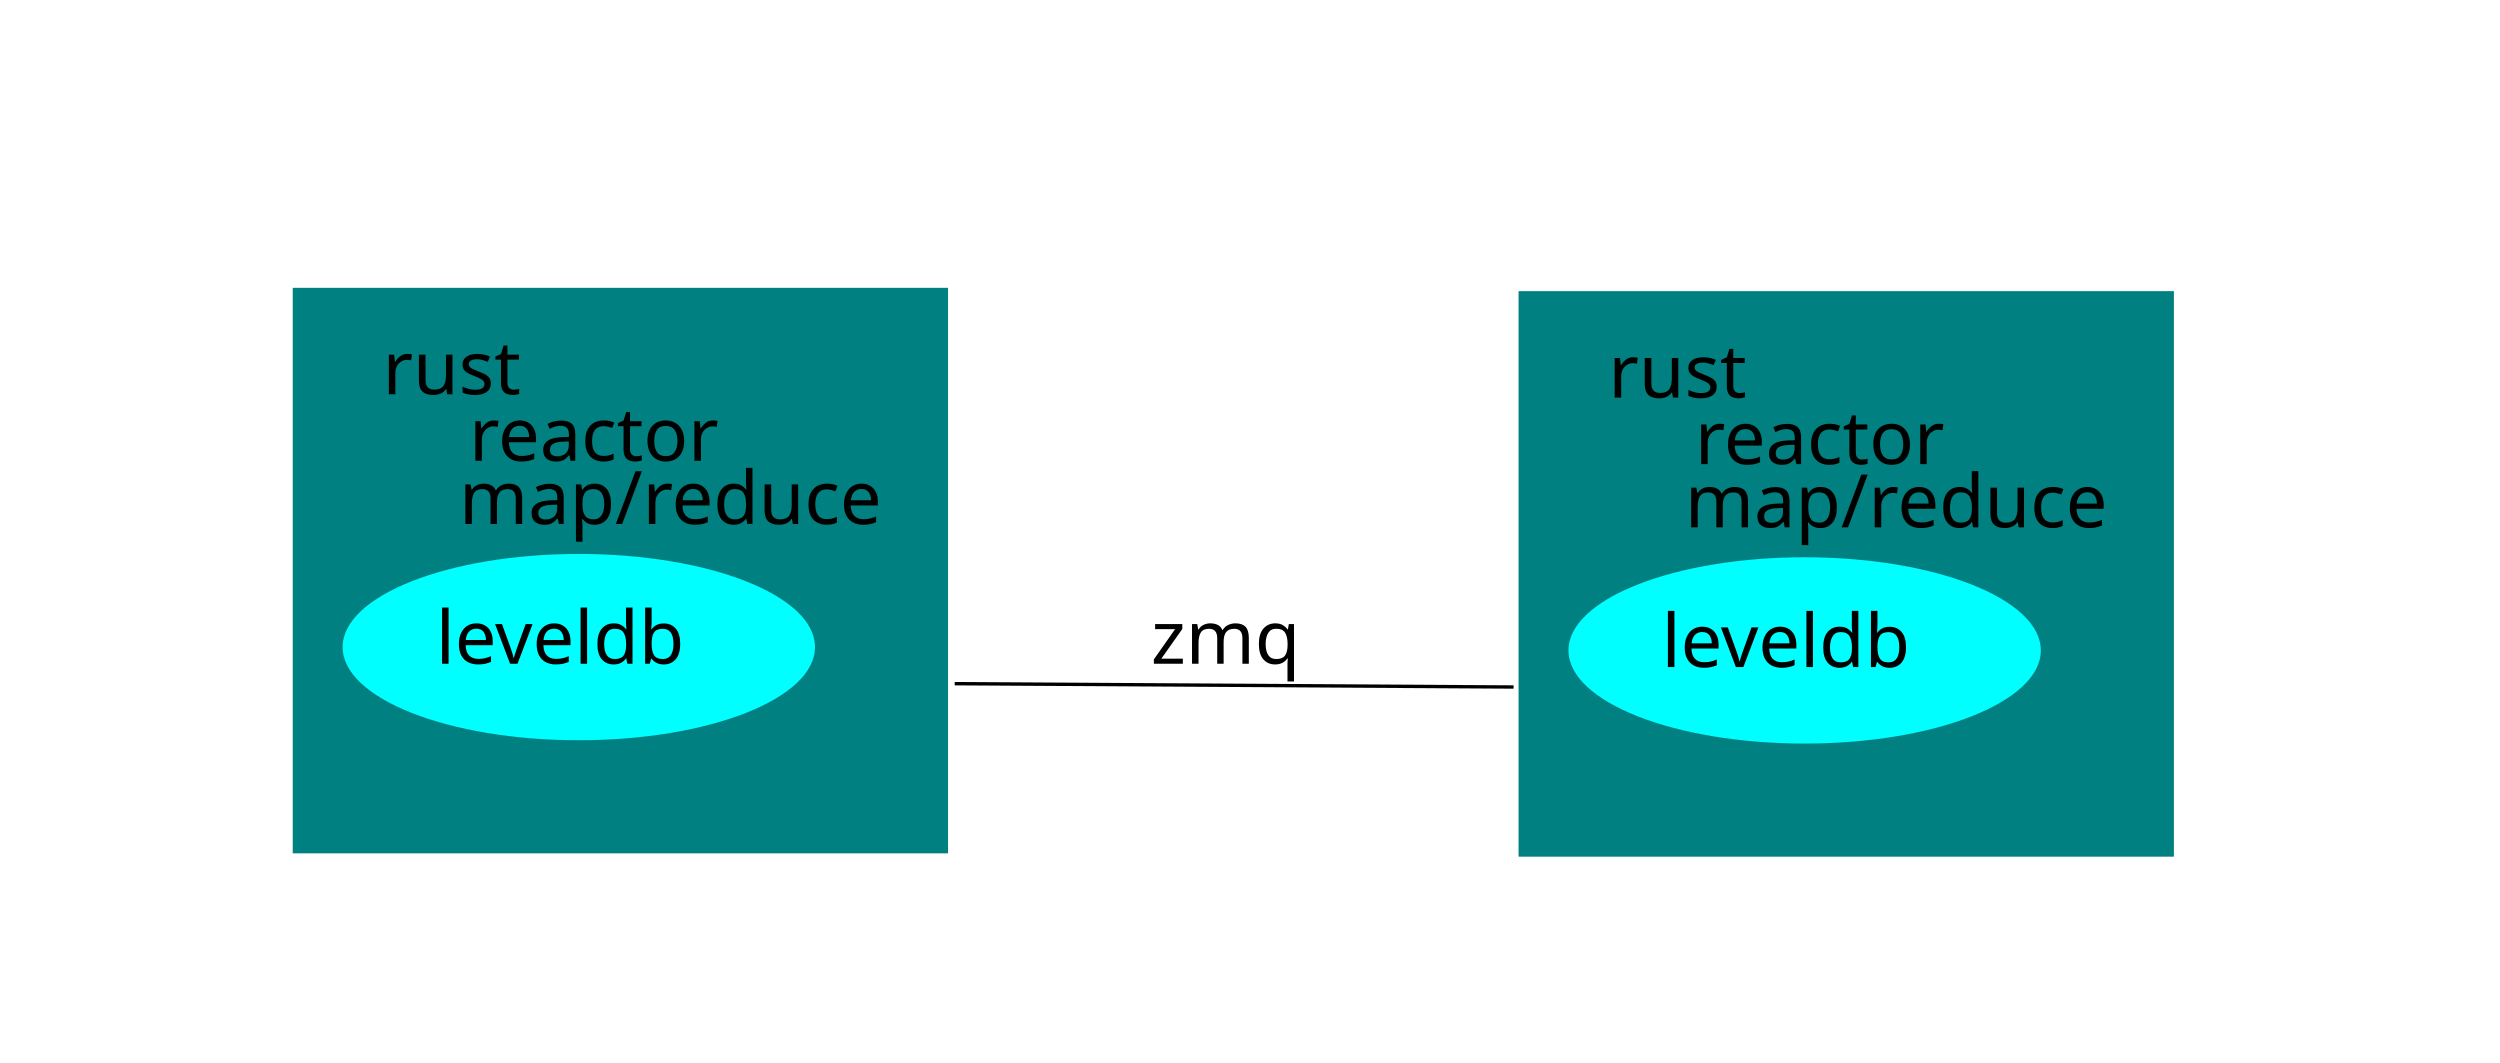
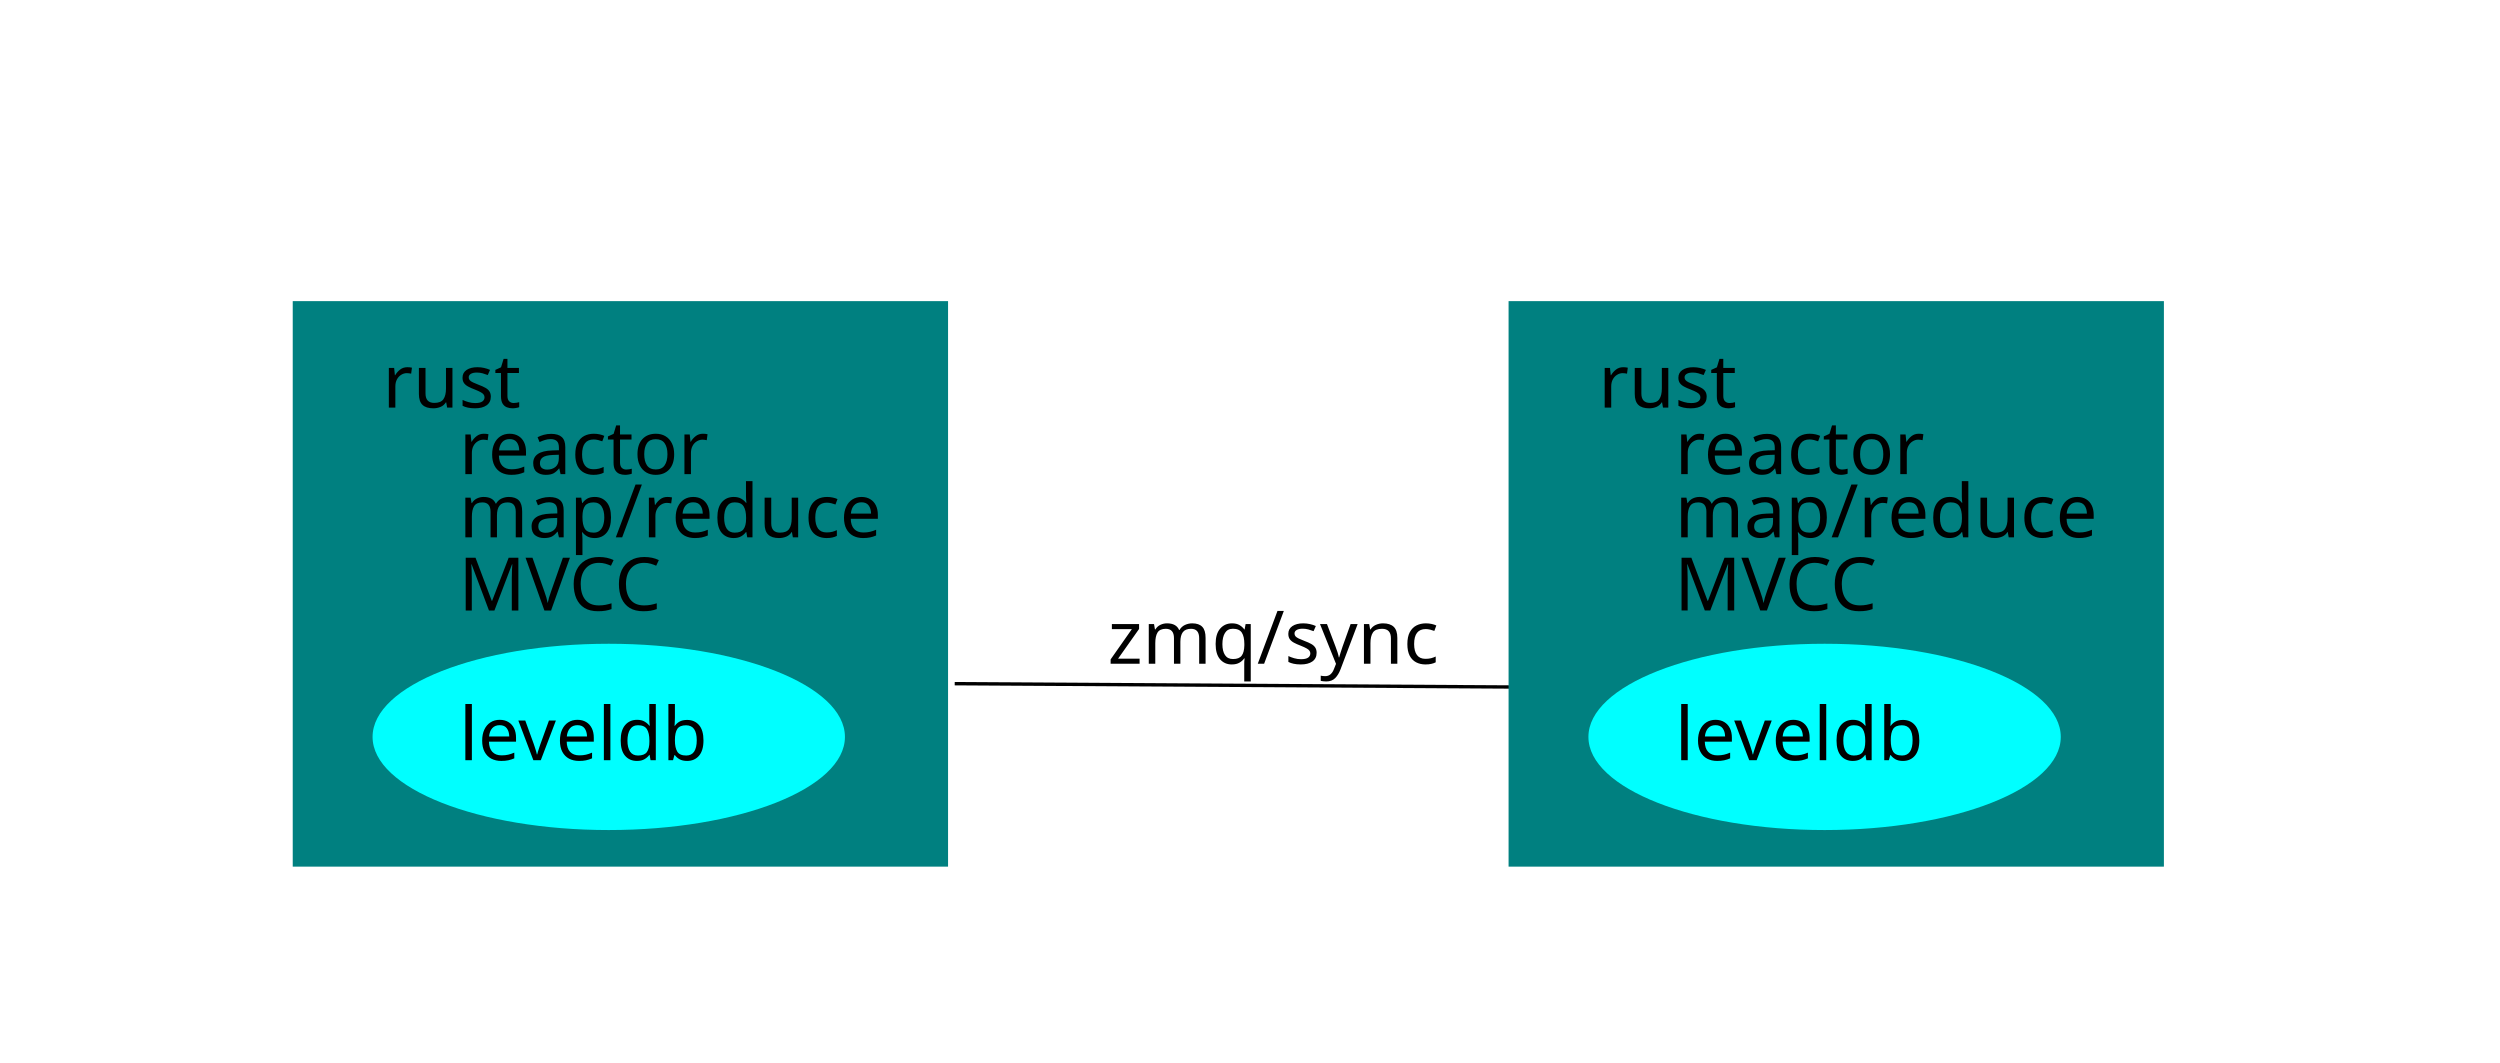
<svg xmlns="http://www.w3.org/2000/svg" width="744.094" height="316.36" id="svg2" version="1.1">
  <defs id="defs4" />
  <g id="layer1" transform="translate(0,-736.0006)">
-     <text xml:space="preserve" style="font-size:22px;font-style:normal;font-weight:normal;line-height:125%;letter-spacing:0px;word-spacing:0px;fill:#000000;fill-opacity:1;stroke:none;font-family:Sans" x="342.574" y="933.55" id="text2985">
-       <tspan id="tspan2987" x="342.574" y="933.55">zmq</tspan>
-     </text>
-     <rect style="fill:#008080;fill-opacity:1;stroke-width:4.28;stroke-miterlimit:4;stroke-dasharray:none" id="rect3013" width="195.049" height="168.317" x="87.129" y="821.669" />
-     <path style="fill:#00ffff;fill-opacity:1;stroke-width:4.28;stroke-miterlimit:4;stroke-dasharray:none" id="path2995" d="m 214.851,204.837 c 0,15.311 -31.473,27.723 -70.297,27.723 -38.824,0 -70.297,-12.412 -70.297,-27.723 0,-15.311 31.473,-27.723 70.297,-27.723 38.824,0 70.297,12.412 70.297,27.723 z" transform="translate(27.72277,723.7624)" />
-     <text xml:space="preserve" style="font-size:22px;font-style:normal;font-weight:normal;line-height:125%;letter-spacing:0px;word-spacing:0px;fill:#000000;fill-opacity:1;stroke:none;font-family:Sans" x="129.703" y="933.55" id="text2989">
-       <tspan id="tspan2991" x="129.703" y="933.55">leveldb</tspan>
-     </text>
-     <text xml:space="preserve" style="font-size:22px;font-style:normal;font-weight:normal;line-height:125%;letter-spacing:0px;word-spacing:0px;fill:#000000;fill-opacity:1;stroke:none;font-family:Sans" x="113.861" y="853.352" id="text2997">
-       <tspan id="tspan2999" x="113.861" y="853.352">rust</tspan>
-     </text>
-     <text xml:space="preserve" style="font-size:22px;font-style:normal;font-weight:normal;line-height:125%;letter-spacing:0px;word-spacing:0px;fill:#000000;fill-opacity:1;stroke:none;font-family:Sans" x="139.604" y="873.154" id="text3001">
-       <tspan id="tspan3003" x="139.604" y="873.154">reactor</tspan>
-     </text>
-     <text xml:space="preserve" style="font-size:22px;font-style:normal;font-weight:normal;line-height:125%;letter-spacing:0px;word-spacing:0px;fill:#000000;fill-opacity:1;stroke:none;font-family:Sans" x="136.634" y="891.966" id="text3005">
-       <tspan x="136.634" y="891.966" id="tspan3009">map/reduce</tspan>
-     </text>
-     <rect style="fill:#008080;fill-opacity:1;stroke-width:4.28;stroke-miterlimit:4;stroke-dasharray:none" id="rect3013-7" width="195.049" height="168.317" x="451.98" y="822.659" />
-     <path style="fill:#00ffff;fill-opacity:1;stroke-width:4.28;stroke-miterlimit:4;stroke-dasharray:none" id="path2995-5" d="m 214.851,204.837 c 0,15.311 -31.473,27.723 -70.297,27.723 -38.824,0 -70.297,-12.412 -70.297,-27.723 0,-15.311 31.473,-27.723 70.297,-27.723 38.824,0 70.297,12.412 70.297,27.723 z" transform="translate(392.5743,724.7525)" />
-     <text xml:space="preserve" style="font-size:22px;font-style:normal;font-weight:normal;line-height:125%;letter-spacing:0px;word-spacing:0px;fill:#000000;fill-opacity:1;stroke:none;font-family:Sans" x="494.555" y="934.54" id="text2989-3">
-       <tspan id="tspan2991-7" x="494.555" y="934.54">leveldb</tspan>
-     </text>
-     <text xml:space="preserve" style="font-size:22px;font-style:normal;font-weight:normal;line-height:125%;letter-spacing:0px;word-spacing:0px;fill:#000000;fill-opacity:1;stroke:none;font-family:Sans" x="478.713" y="854.342" id="text2997-0">
-       <tspan id="tspan2999-0" x="478.713" y="854.342">rust</tspan>
-     </text>
-     <text xml:space="preserve" style="font-size:22px;font-style:normal;font-weight:normal;line-height:125%;letter-spacing:0px;word-spacing:0px;fill:#000000;fill-opacity:1;stroke:none;font-family:Sans" x="504.455" y="874.144" id="text3001-4">
-       <tspan id="tspan3003-0" x="504.455" y="874.144">reactor</tspan>
-     </text>
-     <text xml:space="preserve" style="font-size:22px;font-style:normal;font-weight:normal;line-height:125%;letter-spacing:0px;word-spacing:0px;fill:#000000;fill-opacity:1;stroke:none;font-family:Sans" x="501.485" y="892.956" id="text3005-5">
-       <tspan x="501.485" y="892.956" id="tspan3009-0">map/reduce</tspan>
+     <text xml:space="preserve" style="font-size:22px;font-style:normal;font-weight:normal;line-height:125%;letter-spacing:0px;word-spacing:0px;fill:#000000;fill-opacity:1;stroke:none;font-family:Sans" x="329.703" y="933.55" id="text2985">
+       <tspan id="tspan2987" x="329.703" y="933.55">zmq/sync</tspan>
    </text>
    <path style="fill:none;stroke:#000000;stroke-width:1px;stroke-linecap:butt;stroke-linejoin:miter;stroke-opacity:1" d="m 450.495,940.481 -166.337,-0.99" id="path3060" />
+     <g id="g3091" transform="translate(0,3.958822)">
+       <rect y="821.669" x="87.129" height="168.317" width="195.049" id="rect3013" style="fill:#008080;fill-opacity:1;stroke-width:4.28;stroke-miterlimit:4;stroke-dasharray:none" />
+       <g transform="translate(8.910891,22.77228)" id="g3005">
+         <path style="fill:#00ffff;fill-opacity:1;stroke-width:4.28;stroke-miterlimit:4;stroke-dasharray:none" id="path2995" d="m 214.851,204.837 c 0,15.311 -31.473,27.723 -70.297,27.723 -38.824,0 -70.297,-12.412 -70.297,-27.723 0,-15.311 31.473,-27.723 70.297,-27.723 38.824,0 70.297,12.412 70.297,27.723 z" transform="translate(27.72277,723.7624)" />
+         <text xml:space="preserve" style="font-size:22px;font-style:normal;font-weight:normal;line-height:125%;letter-spacing:0px;word-spacing:0px;fill:#000000;fill-opacity:1;stroke:none;font-family:Sans" x="127.723" y="935.531" id="text2989">
+           <tspan id="tspan2991" x="127.723" y="935.531">leveldb</tspan>
+         </text>
+       </g>
+       <text id="text2997" y="853.352" x="113.861" style="font-size:22px;font-style:normal;font-weight:normal;line-height:125%;letter-spacing:0px;word-spacing:0px;fill:#000000;fill-opacity:1;stroke:none;font-family:Sans" xml:space="preserve">
+         <tspan y="853.352" x="113.861" id="tspan2999">rust</tspan>
+       </text>
+       <text id="text3001" y="873.154" x="136.634" style="font-size:22px;font-style:normal;font-weight:normal;line-height:125%;letter-spacing:0px;word-spacing:0px;fill:#000000;fill-opacity:1;stroke:none;font-family:Sans" xml:space="preserve">
+         <tspan y="873.154" x="136.634" id="tspan3003">reactor</tspan>
+       </text>
+       <text id="text3005" y="891.966" x="136.634" style="font-size:22px;font-style:normal;font-weight:normal;line-height:125%;letter-spacing:0px;word-spacing:0px;fill:#000000;fill-opacity:1;stroke:none;font-family:Sans" xml:space="preserve">
+         <tspan id="tspan3009" y="891.966" x="136.634">map/reduce</tspan>
+       </text>
+       <text id="text3010" y="913.747" x="136.473" style="font-size:22px;font-style:normal;font-weight:normal;line-height:125%;letter-spacing:0px;word-spacing:0px;fill:#000000;fill-opacity:1;stroke:none;font-family:Sans" xml:space="preserve">
+         <tspan y="913.747" x="136.473" id="tspan3012">MVCC</tspan>
+       </text>
+     </g>
+     <g id="g3076" transform="translate(-41.58416,2.970297)">
+       <rect y="822.658" x="490.594" height="168.317" width="195.049" id="rect3013-6" style="fill:#008080;fill-opacity:1;stroke-width:4.28;stroke-miterlimit:4;stroke-dasharray:none" />
+       <g transform="translate(412.3763,23.76081)" id="g3005-1">
+         <path style="fill:#00ffff;fill-opacity:1;stroke-width:4.28;stroke-miterlimit:4;stroke-dasharray:none" id="path2995-0" d="m 214.851,204.837 c 0,15.311 -31.473,27.723 -70.297,27.723 -38.824,0 -70.297,-12.412 -70.297,-27.723 0,-15.311 31.473,-27.723 70.297,-27.723 38.824,0 70.297,12.412 70.297,27.723 z" transform="translate(27.72277,723.7624)" />
+         <text xml:space="preserve" style="font-size:22px;font-style:normal;font-weight:normal;line-height:125%;letter-spacing:0px;word-spacing:0px;fill:#000000;fill-opacity:1;stroke:none;font-family:Sans" x="127.723" y="935.531" id="text2989-7">
+           <tspan id="tspan2991-7" x="127.723" y="935.531">leveldb</tspan>
+         </text>
+       </g>
+       <text id="text2997-4" y="854.341" x="517.327" style="font-size:22px;font-style:normal;font-weight:normal;line-height:125%;letter-spacing:0px;word-spacing:0px;fill:#000000;fill-opacity:1;stroke:none;font-family:Sans" xml:space="preserve">
+         <tspan y="854.341" x="517.327" id="tspan2999-5">rust</tspan>
+       </text>
+       <text id="text3001-0" y="874.143" x="540.099" style="font-size:22px;font-style:normal;font-weight:normal;line-height:125%;letter-spacing:0px;word-spacing:0px;fill:#000000;fill-opacity:1;stroke:none;font-family:Sans" xml:space="preserve">
+         <tspan y="874.143" x="540.099" id="tspan3003-9">reactor</tspan>
+       </text>
+       <text id="text3005-4" y="892.955" x="540.099" style="font-size:22px;font-style:normal;font-weight:normal;line-height:125%;letter-spacing:0px;word-spacing:0px;fill:#000000;fill-opacity:1;stroke:none;font-family:Sans" xml:space="preserve">
+         <tspan id="tspan3009-3" y="892.955" x="540.099">map/reduce</tspan>
+       </text>
+       <text id="text3010-1" y="914.735" x="539.938" style="font-size:22px;font-style:normal;font-weight:normal;line-height:125%;letter-spacing:0px;word-spacing:0px;fill:#000000;fill-opacity:1;stroke:none;font-family:Sans" xml:space="preserve">
+         <tspan y="914.735" x="539.938" id="tspan3012-3">MVCC</tspan>
+       </text>
+     </g>
  </g>
</svg>
